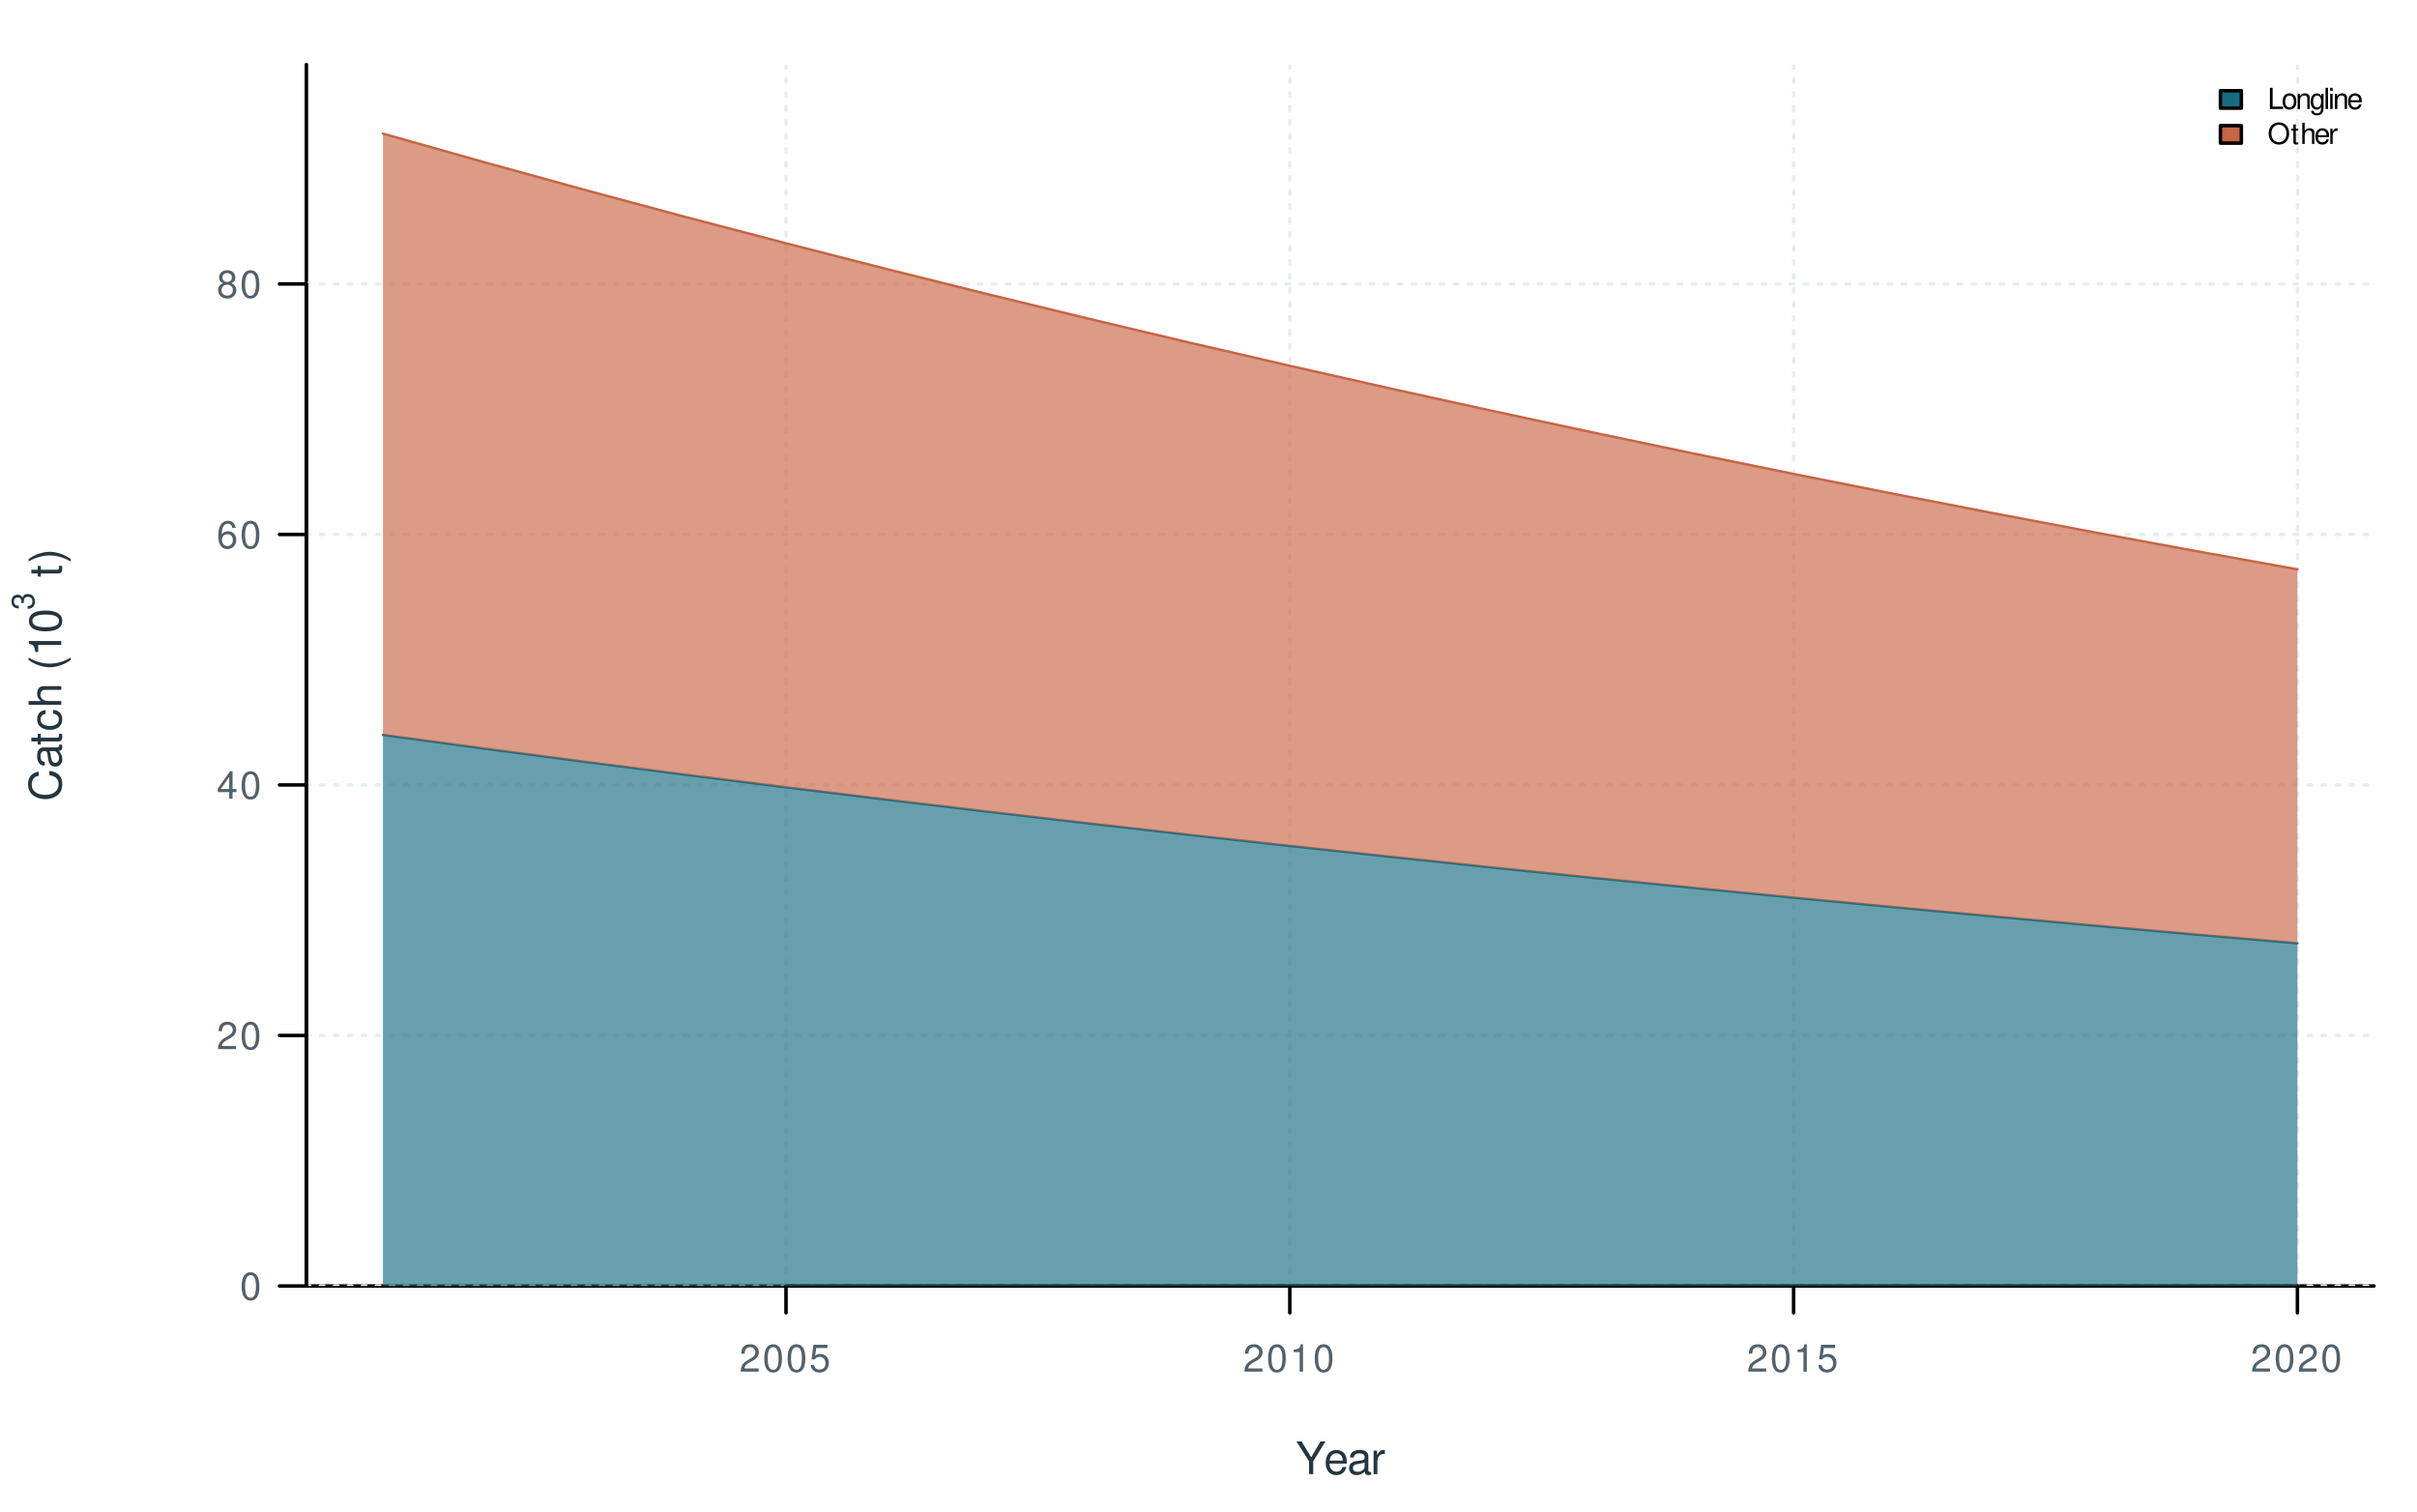
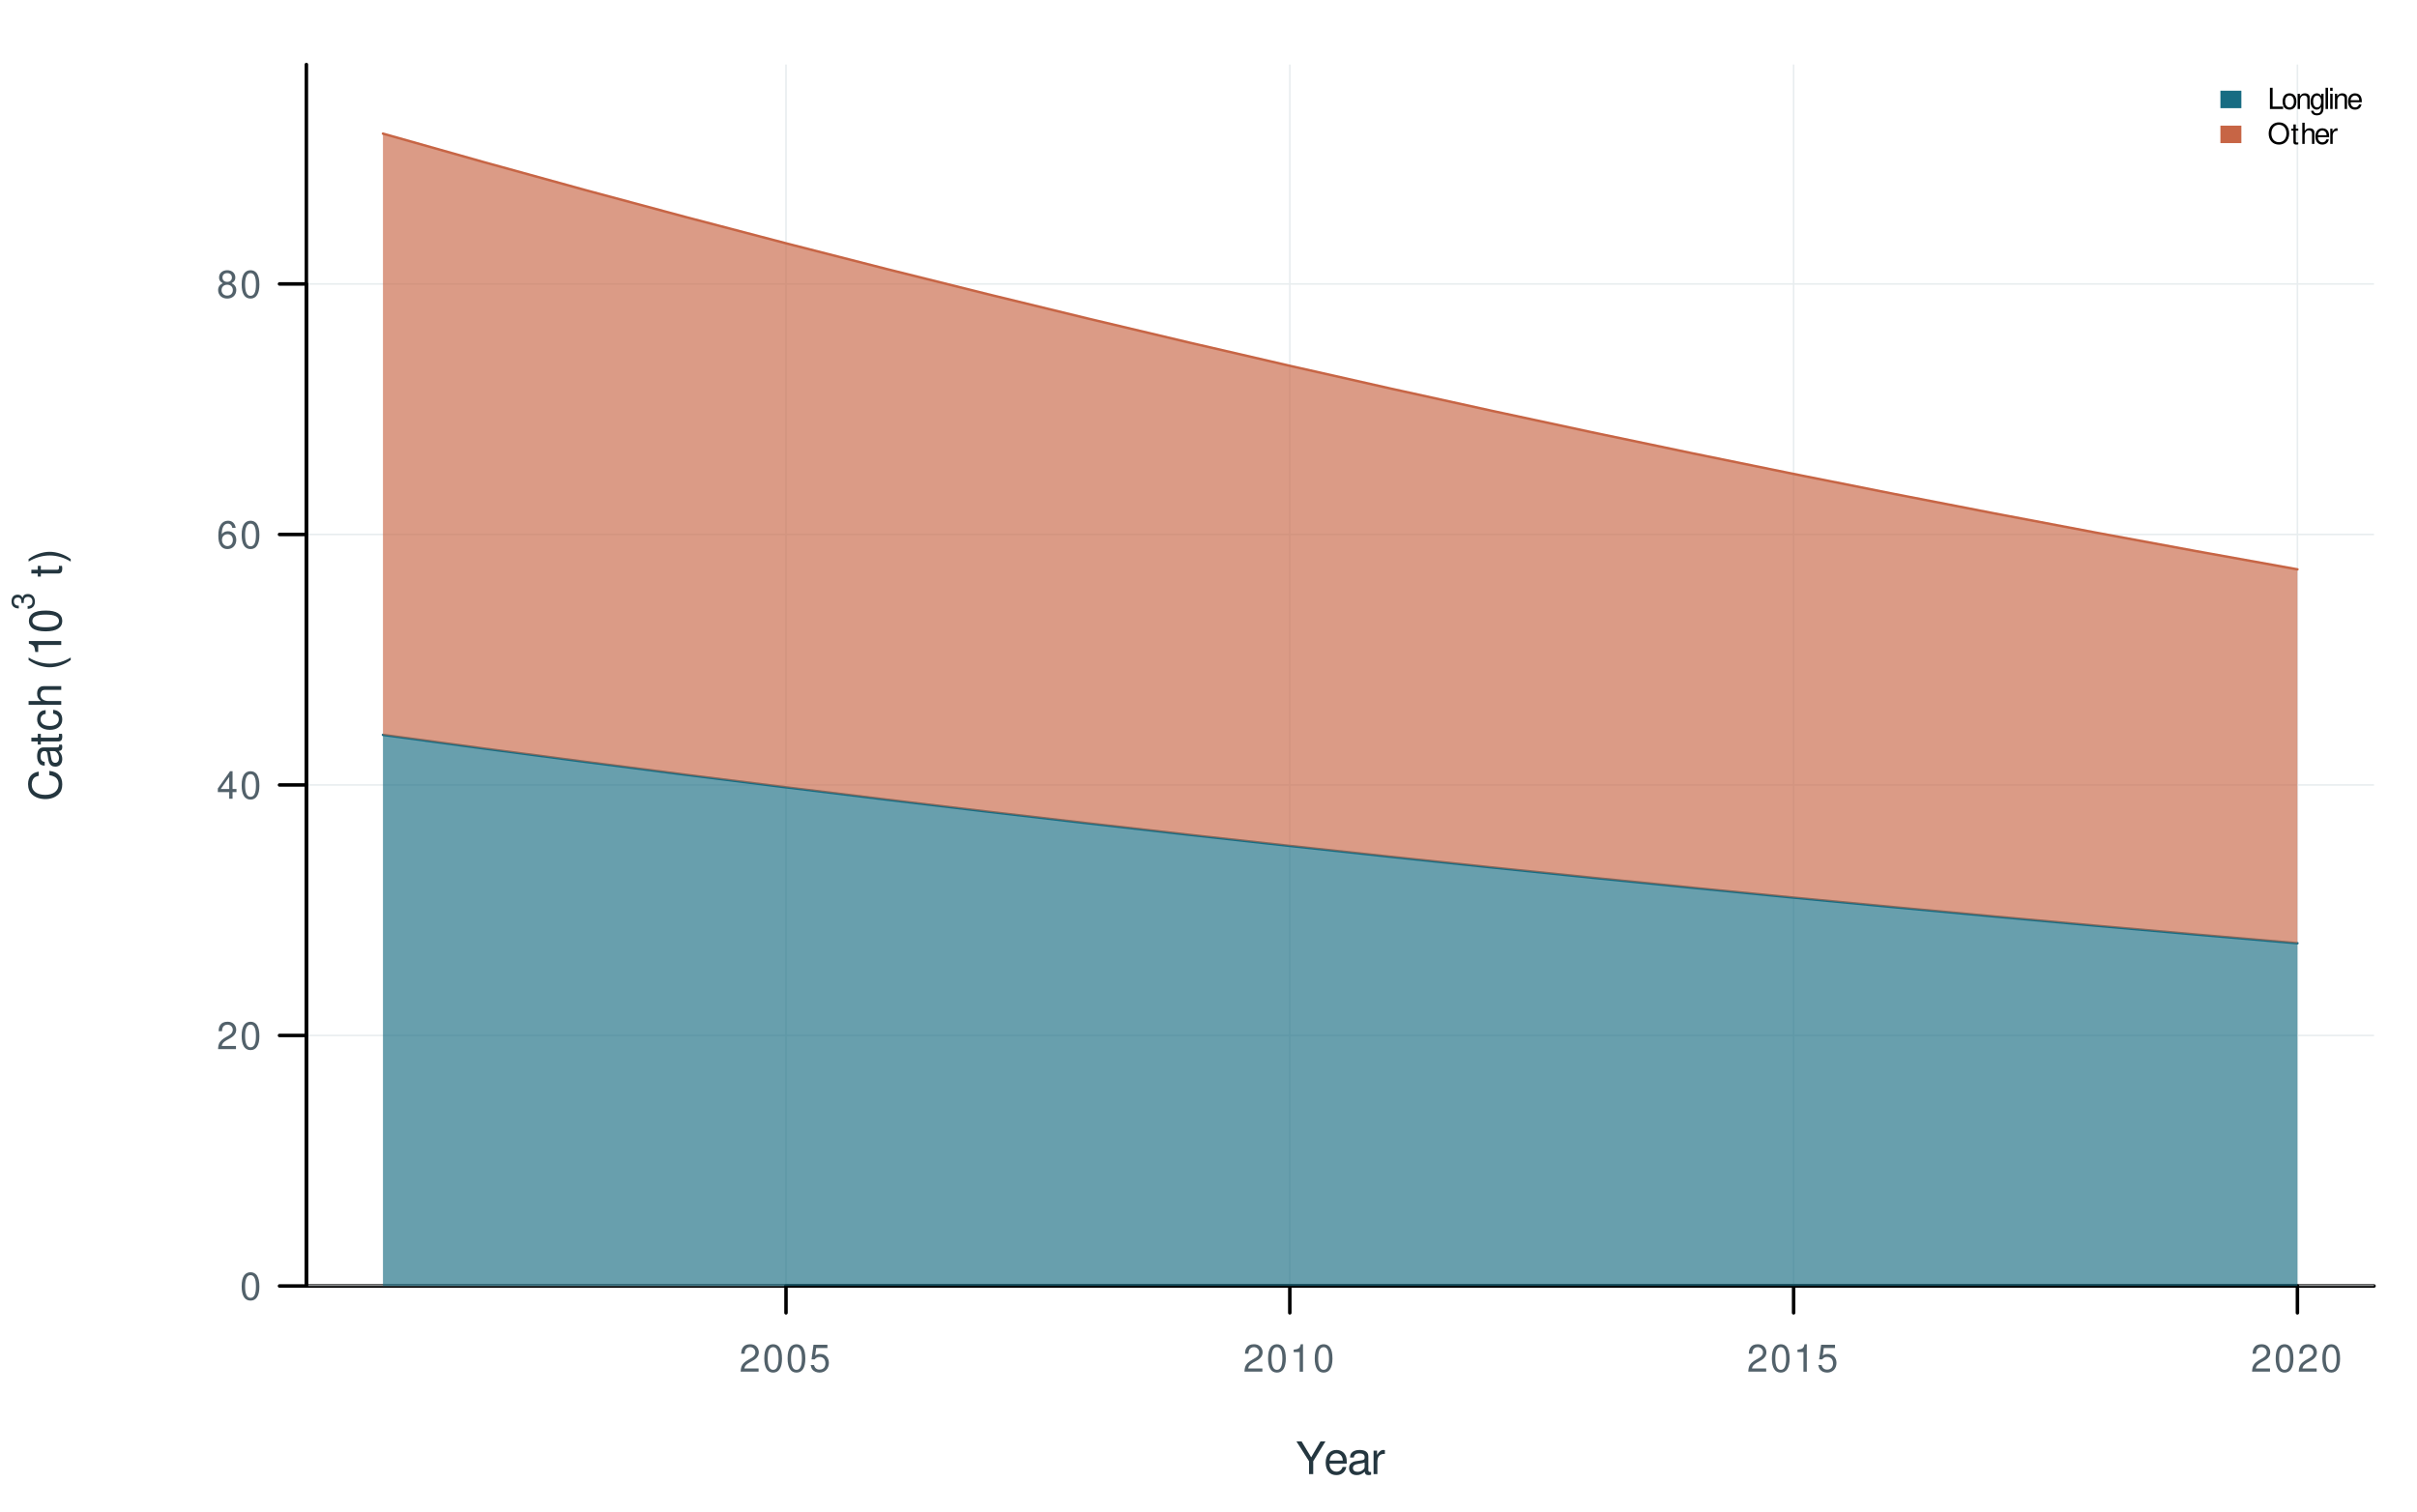
<svg xmlns="http://www.w3.org/2000/svg" xmlns:xlink="http://www.w3.org/1999/xlink" width="518pt" height="324pt" viewBox="0 0 518 324" version="1.1">
  <defs>
    <g>
      <symbol overflow="visible" id="glyph0-0">
        <path style="stroke:none;" d="" />
      </symbol>
      <symbol overflow="visible" id="glyph0-1">
        <path style="stroke:none;" d="M 4.125 -0.703 L 1.078 -0.703 C 1.156 -1.203 1.422 -1.516 2.125 -1.938 L 2.938 -2.391 C 3.75 -2.844 4.172 -3.453 4.172 -4.172 C 4.172 -4.672 3.969 -5.125 3.625 -5.438 C 3.281 -5.75 2.859 -5.891 2.312 -5.891 C 1.578 -5.891 1.031 -5.641 0.719 -5.125 C 0.516 -4.828 0.422 -4.453 0.406 -3.859 L 1.125 -3.859 C 1.156 -4.25 1.203 -4.5 1.297 -4.688 C 1.484 -5.047 1.859 -5.266 2.297 -5.266 C 2.938 -5.266 3.438 -4.797 3.438 -4.156 C 3.438 -3.688 3.172 -3.281 2.656 -2.984 L 1.906 -2.547 C 0.688 -1.844 0.344 -1.297 0.281 -0.016 L 4.125 -0.016 Z M 4.125 -0.703 " />
      </symbol>
      <symbol overflow="visible" id="glyph0-2">
        <path style="stroke:none;" d="M 2.25 -5.891 C 1.703 -5.891 1.219 -5.656 0.906 -5.25 C 0.531 -4.734 0.344 -3.953 0.344 -2.859 C 0.344 -0.859 1 0.188 2.25 0.188 C 3.469 0.188 4.141 -0.859 4.141 -2.812 C 4.141 -3.953 3.953 -4.719 3.578 -5.25 C 3.266 -5.656 2.797 -5.891 2.25 -5.891 Z M 2.25 -5.266 C 3.016 -5.266 3.406 -4.469 3.406 -2.875 C 3.406 -1.188 3.031 -0.406 2.234 -0.406 C 1.469 -0.406 1.078 -1.219 1.078 -2.844 C 1.078 -4.469 1.469 -5.266 2.25 -5.266 Z M 2.25 -5.266 " />
      </symbol>
      <symbol overflow="visible" id="glyph0-3">
        <path style="stroke:none;" d="M 3.875 -5.781 L 0.891 -5.781 L 0.469 -2.641 L 1.125 -2.641 C 1.453 -3.031 1.734 -3.172 2.188 -3.172 C 2.969 -3.172 3.453 -2.641 3.453 -1.781 C 3.453 -0.953 2.969 -0.453 2.188 -0.453 C 1.562 -0.453 1.172 -0.766 1 -1.422 L 0.281 -1.422 C 0.391 -0.953 0.469 -0.719 0.641 -0.5 C 0.969 -0.062 1.547 0.188 2.203 0.188 C 3.375 0.188 4.188 -0.656 4.188 -1.891 C 4.188 -3.031 3.422 -3.812 2.312 -3.812 C 1.906 -3.812 1.578 -3.703 1.25 -3.453 L 1.469 -5.078 L 3.875 -5.078 Z M 3.875 -5.781 " />
      </symbol>
      <symbol overflow="visible" id="glyph0-4">
        <path style="stroke:none;" d="M 2.109 -4.203 L 2.109 0 L 2.828 0 L 2.828 -5.891 L 2.359 -5.891 C 2.109 -4.984 1.938 -4.875 0.828 -4.719 L 0.828 -4.203 Z M 2.109 -4.203 " />
      </symbol>
      <symbol overflow="visible" id="glyph0-5">
        <path style="stroke:none;" d="M 2.672 -1.422 L 2.672 0 L 3.391 0 L 3.391 -1.422 L 4.234 -1.422 L 4.234 -2.078 L 3.391 -2.078 L 3.391 -5.891 L 2.859 -5.891 L 0.234 -2.188 L 0.234 -1.422 Z M 2.672 -2.078 L 0.859 -2.078 L 2.672 -4.672 Z M 2.672 -2.078 " />
      </symbol>
      <symbol overflow="visible" id="glyph0-6">
        <path style="stroke:none;" d="M 4.062 -4.359 C 3.922 -5.328 3.297 -5.891 2.422 -5.891 C 1.781 -5.891 1.219 -5.594 0.875 -5.062 C 0.5 -4.484 0.344 -3.766 0.344 -2.688 C 0.344 -1.703 0.484 -1.062 0.844 -0.547 C 1.156 -0.062 1.656 0.188 2.297 0.188 C 3.391 0.188 4.188 -0.641 4.188 -1.781 C 4.188 -2.875 3.453 -3.641 2.422 -3.641 C 1.844 -3.641 1.391 -3.422 1.078 -3 C 1.094 -4.453 1.547 -5.266 2.375 -5.266 C 2.875 -5.266 3.234 -4.938 3.344 -4.359 Z M 2.328 -3 C 3.016 -3 3.453 -2.516 3.453 -1.734 C 3.453 -0.984 2.953 -0.453 2.297 -0.453 C 1.625 -0.453 1.125 -1.016 1.125 -1.766 C 1.125 -2.5 1.609 -3 2.328 -3 Z M 2.328 -3 " />
      </symbol>
      <symbol overflow="visible" id="glyph0-7">
        <path style="stroke:none;" d="M 3.188 -3.109 C 3.797 -3.469 3.984 -3.766 3.984 -4.328 C 3.984 -5.25 3.266 -5.891 2.25 -5.891 C 1.219 -5.891 0.5 -5.25 0.5 -4.328 C 0.5 -3.766 0.688 -3.484 1.281 -3.109 C 0.625 -2.766 0.297 -2.297 0.297 -1.641 C 0.297 -0.562 1.094 0.188 2.25 0.188 C 3.391 0.188 4.188 -0.562 4.188 -1.641 C 4.188 -2.297 3.859 -2.766 3.188 -3.109 Z M 2.25 -5.266 C 2.859 -5.266 3.25 -4.891 3.25 -4.312 C 3.25 -3.75 2.844 -3.391 2.25 -3.391 C 1.625 -3.391 1.234 -3.75 1.234 -4.328 C 1.234 -4.891 1.625 -5.266 2.25 -5.266 Z M 2.25 -2.781 C 2.953 -2.781 3.453 -2.312 3.453 -1.625 C 3.453 -0.906 2.969 -0.453 2.234 -0.453 C 1.531 -0.453 1.031 -0.938 1.031 -1.609 C 1.031 -2.312 1.516 -2.781 2.25 -2.781 Z M 2.25 -2.781 " />
      </symbol>
      <symbol overflow="visible" id="glyph1-0">
        <path style="stroke:none;" d="" />
      </symbol>
      <symbol overflow="visible" id="glyph1-1">
        <path style="stroke:none;" d="M 3.719 -2.75 L 6.344 -7 L 5.281 -7 L 3.281 -3.594 L 1.234 -7 L 0.125 -7 L 2.828 -2.75 L 2.828 0 L 3.719 0 Z M 3.719 -2.75 " />
      </symbol>
      <symbol overflow="visible" id="glyph1-2">
        <path style="stroke:none;" d="M 4.922 -2.25 C 4.922 -3.016 4.859 -3.469 4.719 -3.844 C 4.391 -4.672 3.625 -5.172 2.688 -5.172 C 1.281 -5.172 0.391 -4.109 0.391 -2.453 C 0.391 -0.781 1.25 0.219 2.672 0.219 C 3.812 0.219 4.609 -0.438 4.812 -1.531 L 4.016 -1.531 C 3.797 -0.859 3.344 -0.516 2.703 -0.516 C 2.188 -0.516 1.75 -0.75 1.484 -1.172 C 1.297 -1.453 1.234 -1.75 1.219 -2.25 Z M 1.234 -2.891 C 1.312 -3.828 1.875 -4.438 2.672 -4.438 C 3.484 -4.438 4.062 -3.797 4.062 -2.891 Z M 1.234 -2.891 " />
      </symbol>
      <symbol overflow="visible" id="glyph1-3">
        <path style="stroke:none;" d="M 5.125 -0.469 C 5.047 -0.453 5.016 -0.453 4.953 -0.453 C 4.688 -0.453 4.531 -0.594 4.531 -0.844 L 4.531 -3.797 C 4.531 -4.688 3.875 -5.172 2.641 -5.172 C 1.906 -5.172 1.312 -4.953 0.969 -4.578 C 0.734 -4.328 0.641 -4.031 0.625 -3.547 L 1.422 -3.547 C 1.5 -4.156 1.859 -4.438 2.609 -4.438 C 3.344 -4.438 3.734 -4.156 3.734 -3.688 L 3.734 -3.469 C 3.719 -3.125 3.547 -3 2.891 -2.922 C 1.766 -2.766 1.594 -2.734 1.281 -2.609 C 0.703 -2.359 0.406 -1.922 0.406 -1.266 C 0.406 -0.359 1.031 0.219 2.047 0.219 C 2.688 0.219 3.188 0 3.766 -0.516 C 3.812 0 4.062 0.219 4.578 0.219 C 4.766 0.219 4.859 0.203 5.125 0.141 Z M 3.734 -1.578 C 3.734 -1.312 3.656 -1.156 3.422 -0.938 C 3.094 -0.641 2.703 -0.484 2.219 -0.484 C 1.609 -0.484 1.234 -0.781 1.234 -1.281 C 1.234 -1.812 1.578 -2.078 2.453 -2.203 C 3.297 -2.328 3.469 -2.359 3.734 -2.484 Z M 3.734 -1.578 " />
      </symbol>
      <symbol overflow="visible" id="glyph1-4">
        <path style="stroke:none;" d="M 0.656 -5.031 L 0.656 0 L 1.469 0 L 1.469 -2.609 C 1.484 -3.812 1.969 -4.359 3.078 -4.328 L 3.078 -5.141 C 2.938 -5.156 2.875 -5.172 2.766 -5.172 C 2.25 -5.172 1.859 -4.859 1.406 -4.109 L 1.406 -5.031 Z M 0.656 -5.031 " />
      </symbol>
      <symbol overflow="visible" id="glyph2-0">
        <path style="stroke:none;" d="" />
      </symbol>
      <symbol overflow="visible" id="glyph2-1">
        <path style="stroke:none;" d="M -4.828 -6.344 C -6.359 -6.078 -7.109 -5.188 -7.109 -3.656 C -7.109 -2.719 -6.812 -1.953 -6.234 -1.438 C -5.547 -0.812 -4.547 -0.453 -3.422 -0.453 C -2.266 -0.453 -1.281 -0.812 -0.594 -1.469 C -0.031 -2.016 0.219 -2.703 0.219 -3.609 C 0.219 -5.328 -0.703 -6.281 -2.547 -6.5 L -2.547 -5.578 C -2.078 -5.5 -1.75 -5.406 -1.469 -5.25 C -0.891 -4.969 -0.562 -4.375 -0.562 -3.625 C -0.562 -2.234 -1.672 -1.359 -3.422 -1.359 C -5.219 -1.359 -6.328 -2.188 -6.328 -3.547 C -6.328 -4.109 -6.156 -4.641 -5.875 -4.938 C -5.641 -5.188 -5.359 -5.328 -4.828 -5.438 Z M -4.828 -6.344 " />
      </symbol>
      <symbol overflow="visible" id="glyph2-2">
        <path style="stroke:none;" d="M -0.469 -5.125 C -0.453 -5.047 -0.453 -5.016 -0.453 -4.953 C -0.453 -4.688 -0.594 -4.531 -0.844 -4.531 L -3.797 -4.531 C -4.688 -4.531 -5.172 -3.875 -5.172 -2.641 C -5.172 -1.906 -4.953 -1.312 -4.578 -0.969 C -4.328 -0.734 -4.031 -0.641 -3.547 -0.625 L -3.547 -1.422 C -4.156 -1.5 -4.438 -1.859 -4.438 -2.609 C -4.438 -3.344 -4.156 -3.734 -3.688 -3.734 L -3.469 -3.734 C -3.125 -3.719 -3 -3.547 -2.922 -2.891 C -2.766 -1.766 -2.734 -1.594 -2.609 -1.281 C -2.359 -0.703 -1.922 -0.406 -1.266 -0.406 C -0.359 -0.406 0.219 -1.031 0.219 -2.047 C 0.219 -2.688 0 -3.188 -0.516 -3.766 C 0 -3.812 0.219 -4.062 0.219 -4.578 C 0.219 -4.766 0.203 -4.859 0.141 -5.125 Z M -1.578 -3.734 C -1.312 -3.734 -1.156 -3.656 -0.938 -3.422 C -0.641 -3.094 -0.484 -2.703 -0.484 -2.219 C -0.484 -1.609 -0.781 -1.234 -1.281 -1.234 C -1.812 -1.234 -2.078 -1.578 -2.203 -2.453 C -2.328 -3.297 -2.359 -3.469 -2.484 -3.734 Z M -1.578 -3.734 " />
      </symbol>
      <symbol overflow="visible" id="glyph2-3">
        <path style="stroke:none;" d="M -5.031 -2.438 L -5.031 -1.609 L -6.406 -1.609 L -6.406 -0.812 L -5.031 -0.812 L -5.031 -0.141 L -4.375 -0.141 L -4.375 -0.812 L -0.578 -0.812 C -0.062 -0.812 0.219 -1.156 0.219 -1.781 C 0.219 -2 0.203 -2.172 0.156 -2.438 L -0.516 -2.438 C -0.484 -2.328 -0.484 -2.219 -0.484 -2.047 C -0.484 -1.703 -0.578 -1.609 -0.938 -1.609 L -4.375 -1.609 L -4.375 -2.438 Z M -5.031 -2.438 " />
      </symbol>
      <symbol overflow="visible" id="glyph2-4">
        <path style="stroke:none;" d="M -3.344 -4.516 C -3.828 -4.484 -4.141 -4.375 -4.422 -4.188 C -4.891 -3.844 -5.172 -3.234 -5.172 -2.531 C -5.172 -1.172 -4.094 -0.297 -2.422 -0.297 C -0.812 -0.297 0.219 -1.156 0.219 -2.516 C 0.219 -3.719 -0.5 -4.484 -1.734 -4.578 L -1.734 -3.766 C -0.922 -3.641 -0.516 -3.219 -0.516 -2.547 C -0.516 -1.656 -1.234 -1.125 -2.422 -1.125 C -3.688 -1.125 -4.438 -1.656 -4.438 -2.516 C -4.438 -3.188 -4.031 -3.609 -3.344 -3.719 Z M -3.344 -4.516 " />
      </symbol>
      <symbol overflow="visible" id="glyph2-5">
        <path style="stroke:none;" d="M -7 -0.672 L 0 -0.672 L 0 -1.469 L -2.766 -1.469 C -3.797 -1.469 -4.469 -2 -4.469 -2.828 C -4.469 -3.094 -4.391 -3.344 -4.25 -3.547 C -4.078 -3.766 -3.844 -3.859 -3.484 -3.859 L 0 -3.859 L 0 -4.656 L -3.797 -4.656 C -4.641 -4.656 -5.172 -4.062 -5.172 -3.078 C -5.172 -2.375 -4.953 -1.938 -4.344 -1.469 L -7 -1.469 Z M -7 -0.672 " />
      </symbol>
      <symbol overflow="visible" id="glyph2-6">
        <path style="stroke:none;" d="" />
      </symbol>
      <symbol overflow="visible" id="glyph2-7">
        <path style="stroke:none;" d="M -7 -2.266 C -5.734 -1.312 -3.984 -0.703 -2.484 -0.703 C -0.969 -0.703 0.781 -1.312 2.031 -2.266 L 2.031 -2.797 C 0.656 -1.953 -0.953 -1.484 -2.484 -1.484 C -4.016 -1.484 -5.625 -1.953 -7 -2.797 Z M -7 -2.266 " />
      </symbol>
      <symbol overflow="visible" id="glyph2-8">
        <path style="stroke:none;" d="M -4.938 -2.484 L 0 -2.484 L 0 -3.328 L -6.938 -3.328 L -6.938 -2.766 C -5.875 -2.469 -5.734 -2.281 -5.562 -0.984 L -4.938 -0.984 Z M -4.938 -2.484 " />
      </symbol>
      <symbol overflow="visible" id="glyph2-9">
        <path style="stroke:none;" d="M -6.938 -2.641 C -6.938 -2 -6.656 -1.422 -6.172 -1.078 C -5.562 -0.641 -4.641 -0.406 -3.359 -0.406 C -1.016 -0.406 0.219 -1.188 0.219 -2.641 C 0.219 -4.078 -1.016 -4.859 -3.297 -4.859 C -4.641 -4.859 -5.547 -4.656 -6.172 -4.203 C -6.656 -3.844 -6.938 -3.281 -6.938 -2.641 Z M -6.188 -2.641 C -6.188 -3.547 -5.25 -4 -3.375 -4 C -1.406 -4 -0.484 -3.562 -0.484 -2.625 C -0.484 -1.734 -1.438 -1.281 -3.344 -1.281 C -5.25 -1.281 -6.188 -1.734 -6.188 -2.641 Z M -6.188 -2.641 " />
      </symbol>
      <symbol overflow="visible" id="glyph2-10">
        <path style="stroke:none;" d="M 2.031 -0.891 C 0.781 -1.859 -0.969 -2.453 -2.469 -2.453 C -3.984 -2.453 -5.734 -1.859 -7 -0.891 L -7 -0.359 C -5.625 -1.203 -4.016 -1.672 -2.469 -1.672 C -0.953 -1.672 0.672 -1.203 2.031 -0.359 Z M 2.031 -0.891 " />
      </symbol>
      <symbol overflow="visible" id="glyph3-0">
        <path style="stroke:none;" d="" />
      </symbol>
      <symbol overflow="visible" id="glyph3-1">
        <path style="stroke:none;" d="M -2.234 -1.484 L -2.234 -1.812 C -2.234 -2.453 -1.938 -2.797 -1.344 -2.797 C -0.734 -2.797 -0.375 -2.422 -0.375 -1.812 C -0.375 -1.156 -0.703 -0.844 -1.406 -0.812 L -1.406 -0.219 C -1.016 -0.234 -0.766 -0.312 -0.547 -0.422 C -0.078 -0.672 0.156 -1.141 0.156 -1.781 C 0.156 -2.766 -0.438 -3.406 -1.359 -3.406 C -1.969 -3.406 -2.312 -3.172 -2.516 -2.594 C -2.688 -3.031 -3.031 -3.266 -3.516 -3.266 C -4.359 -3.266 -4.859 -2.719 -4.859 -1.812 C -4.859 -0.844 -4.312 -0.328 -3.297 -0.312 L -3.297 -0.906 C -3.594 -0.906 -3.75 -0.938 -3.906 -1.016 C -4.172 -1.156 -4.344 -1.438 -4.344 -1.812 C -4.344 -2.344 -4.031 -2.656 -3.5 -2.656 C -3.156 -2.656 -2.953 -2.531 -2.828 -2.266 C -2.766 -2.109 -2.734 -1.891 -2.734 -1.484 Z M -2.234 -1.484 " />
      </symbol>
      <symbol overflow="visible" id="glyph4-0">
        <path style="stroke:none;" d="" />
      </symbol>
      <symbol overflow="visible" id="glyph4-1">
        <path style="stroke:none;" d="M 1.078 -4.547 L 0.5 -4.547 L 0.5 0 L 3.328 0 L 3.328 -0.516 L 1.078 -0.516 Z M 1.078 -4.547 " />
      </symbol>
      <symbol overflow="visible" id="glyph4-2">
        <path style="stroke:none;" d="M 1.703 -3.359 C 0.766 -3.359 0.219 -2.703 0.219 -1.609 C 0.219 -0.5 0.766 0.141 1.703 0.141 C 2.625 0.141 3.172 -0.516 3.172 -1.578 C 3.172 -2.719 2.641 -3.359 1.703 -3.359 Z M 1.703 -2.875 C 2.281 -2.875 2.641 -2.406 2.641 -1.594 C 2.641 -0.812 2.281 -0.344 1.703 -0.344 C 1.125 -0.344 0.766 -0.812 0.766 -1.609 C 0.766 -2.406 1.125 -2.875 1.703 -2.875 Z M 1.703 -2.875 " />
      </symbol>
      <symbol overflow="visible" id="glyph4-3">
        <path style="stroke:none;" d="M 0.438 -3.266 L 0.438 0 L 0.953 0 L 0.953 -1.797 C 0.953 -2.469 1.312 -2.906 1.844 -2.906 C 2.25 -2.906 2.516 -2.656 2.516 -2.266 L 2.516 0 L 3.031 0 L 3.031 -2.469 C 3.031 -3.016 2.625 -3.359 2 -3.359 C 1.516 -3.359 1.203 -3.172 0.922 -2.719 L 0.922 -3.266 Z M 0.438 -3.266 " />
      </symbol>
      <symbol overflow="visible" id="glyph4-4">
        <path style="stroke:none;" d="M 2.516 -3.266 L 2.516 -2.797 C 2.25 -3.188 1.969 -3.359 1.562 -3.359 C 0.766 -3.359 0.219 -2.625 0.219 -1.578 C 0.219 -1.031 0.344 -0.625 0.625 -0.297 C 0.875 -0.016 1.188 0.141 1.516 0.141 C 1.906 0.141 2.188 -0.031 2.469 -0.438 L 2.469 -0.281 C 2.469 0.594 2.219 0.922 1.578 0.922 C 1.141 0.922 0.906 0.75 0.859 0.375 L 0.328 0.375 C 0.375 0.984 0.859 1.359 1.562 1.359 C 2.047 1.359 2.438 1.203 2.656 0.938 C 2.906 0.641 3 0.234 3 -0.531 L 3 -3.266 Z M 1.609 -2.875 C 2.156 -2.875 2.469 -2.422 2.469 -1.594 C 2.469 -0.797 2.156 -0.344 1.609 -0.344 C 1.078 -0.344 0.766 -0.797 0.766 -1.609 C 0.766 -2.406 1.078 -2.875 1.609 -2.875 Z M 1.609 -2.875 " />
      </symbol>
      <symbol overflow="visible" id="glyph4-5">
        <path style="stroke:none;" d="M 0.953 -4.547 L 0.422 -4.547 L 0.422 0 L 0.953 0 Z M 0.953 -4.547 " />
      </symbol>
      <symbol overflow="visible" id="glyph4-6">
        <path style="stroke:none;" d="M 0.938 -3.266 L 0.422 -3.266 L 0.422 0 L 0.938 0 Z M 0.938 -4.547 L 0.406 -4.547 L 0.406 -3.891 L 0.938 -3.891 Z M 0.938 -4.547 " />
      </symbol>
      <symbol overflow="visible" id="glyph4-7">
        <path style="stroke:none;" d="M 3.203 -1.453 C 3.203 -1.953 3.156 -2.25 3.062 -2.5 C 2.859 -3.031 2.359 -3.359 1.75 -3.359 C 0.828 -3.359 0.25 -2.672 0.25 -1.594 C 0.25 -0.516 0.812 0.141 1.734 0.141 C 2.484 0.141 3 -0.281 3.125 -0.984 L 2.609 -0.984 C 2.469 -0.562 2.172 -0.344 1.75 -0.344 C 1.422 -0.344 1.141 -0.484 0.969 -0.766 C 0.844 -0.953 0.797 -1.141 0.797 -1.453 Z M 0.797 -1.875 C 0.844 -2.484 1.219 -2.875 1.734 -2.875 C 2.266 -2.875 2.641 -2.469 2.641 -1.875 Z M 0.797 -1.875 " />
      </symbol>
      <symbol overflow="visible" id="glyph4-8">
        <path style="stroke:none;" d="M 2.422 -4.625 C 1.125 -4.625 0.234 -3.656 0.234 -2.234 C 0.234 -0.812 1.109 0.141 2.438 0.141 C 2.984 0.141 3.469 -0.031 3.844 -0.344 C 4.328 -0.75 4.625 -1.453 4.625 -2.203 C 4.625 -3.672 3.766 -4.625 2.422 -4.625 Z M 2.422 -4.109 C 3.406 -4.109 4.047 -3.359 4.047 -2.219 C 4.047 -1.109 3.391 -0.375 2.438 -0.375 C 1.453 -0.375 0.812 -1.109 0.812 -2.234 C 0.812 -3.359 1.453 -4.109 2.422 -4.109 Z M 2.422 -4.109 " />
      </symbol>
      <symbol overflow="visible" id="glyph4-9">
        <path style="stroke:none;" d="M 1.578 -3.266 L 1.047 -3.266 L 1.047 -4.172 L 0.531 -4.172 L 0.531 -3.266 L 0.094 -3.266 L 0.094 -2.844 L 0.531 -2.844 L 0.531 -0.375 C 0.531 -0.031 0.75 0.141 1.156 0.141 C 1.297 0.141 1.406 0.125 1.578 0.094 L 1.578 -0.344 C 1.516 -0.312 1.438 -0.312 1.328 -0.312 C 1.109 -0.312 1.047 -0.375 1.047 -0.609 L 1.047 -2.844 L 1.578 -2.844 Z M 1.578 -3.266 " />
      </symbol>
      <symbol overflow="visible" id="glyph4-10">
        <path style="stroke:none;" d="M 0.438 -4.547 L 0.438 0 L 0.953 0 L 0.953 -1.797 C 0.953 -2.469 1.297 -2.906 1.844 -2.906 C 2.016 -2.906 2.172 -2.859 2.297 -2.766 C 2.453 -2.656 2.516 -2.5 2.516 -2.266 L 2.516 0 L 3.031 0 L 3.031 -2.469 C 3.031 -3.016 2.641 -3.359 2 -3.359 C 1.547 -3.359 1.266 -3.219 0.953 -2.812 L 0.953 -4.547 Z M 0.438 -4.547 " />
      </symbol>
      <symbol overflow="visible" id="glyph4-11">
        <path style="stroke:none;" d="M 0.438 -3.266 L 0.438 0 L 0.953 0 L 0.953 -1.703 C 0.953 -2.484 1.281 -2.828 2 -2.812 L 2 -3.344 C 1.906 -3.359 1.859 -3.359 1.797 -3.359 C 1.469 -3.359 1.203 -3.156 0.906 -2.672 L 0.906 -3.266 Z M 0.438 -3.266 " />
      </symbol>
    </g>
    <clipPath id="clip1">
      <path d="M 65.664 275 L 508.785 275 L 508.785 275.617 L 65.664 275.617 Z M 65.664 275 " />
    </clipPath>
    <clipPath id="clip2">
      <path d="M 65.664 221 L 508.785 221 L 508.785 223 L 65.664 223 Z M 65.664 221 " />
    </clipPath>
    <clipPath id="clip3">
-       <path d="M 65.664 167 L 508.785 167 L 508.785 169 L 65.664 169 Z M 65.664 167 " />
+       <path d="M 65.664 168 L 508.785 168 L 508.785 169 L 65.664 169 Z M 65.664 168 " />
    </clipPath>
    <clipPath id="clip4">
      <path d="M 65.664 114 L 508.785 114 L 508.785 115 L 65.664 115 Z M 65.664 114 " />
    </clipPath>
    <clipPath id="clip5">
      <path d="M 65.664 60 L 508.785 60 L 508.785 62 L 65.664 62 Z M 65.664 60 " />
    </clipPath>
    <clipPath id="clip6">
      <path d="M 168 13.824 L 169 13.824 L 169 275.617 L 168 275.617 Z M 168 13.824 " />
    </clipPath>
    <clipPath id="clip7">
      <path d="M 276 13.824 L 277 13.824 L 277 275.617 L 276 275.617 Z M 276 13.824 " />
    </clipPath>
    <clipPath id="clip8">
      <path d="M 384 13.824 L 385 13.824 L 385 275.617 L 384 275.617 Z M 384 13.824 " />
    </clipPath>
    <clipPath id="clip9">
-       <path d="M 491 13.824 L 493 13.824 L 493 275.617 L 491 275.617 Z M 491 13.824 " />
+       <path d="M 492 13.824 L 493 13.824 L 493 275.617 L 492 275.617 Z M 492 13.824 " />
    </clipPath>
    <clipPath id="clip10">
      <path d="M 82 157 L 493 157 L 493 275.617 L 82 275.617 Z M 82 157 " />
    </clipPath>
  </defs>
-   <g id="surface351">
+   <g id="surface346">
    <rect x="0" y="0" width="518" height="324" style="fill:rgb(100%,100%,100%);fill-opacity:1;stroke:none;" />
    <path style="fill:none;stroke-width:0.75;stroke-linecap:round;stroke-linejoin:round;stroke:rgb(0%,0%,0%);stroke-opacity:1;stroke-miterlimit:10;" d="M 65.664 13.824 L 65.664 275.617 L 508.785 275.617 " />
    <g clip-path="url(#clip1)" clip-rule="nonzero">
-       <path style="fill:none;stroke-width:0.75;stroke-linecap:round;stroke-linejoin:round;stroke:rgb(90.98%,92.941%,93.725%);stroke-opacity:1;stroke-dasharray:0.75,2.25;stroke-miterlimit:10;" d="M 65.664 275.617 L 508.785 275.617 " />
+       <path style="fill:none;stroke-width:0.338;stroke-linecap:round;stroke-linejoin:round;stroke:rgb(90.98%,92.941%,93.725%);stroke-opacity:1;stroke-miterlimit:10;" d="M 65.664 275.617 L 508.785 275.617 " />
    </g>
    <g clip-path="url(#clip2)" clip-rule="nonzero">
-       <path style="fill:none;stroke-width:0.75;stroke-linecap:round;stroke-linejoin:round;stroke:rgb(90.98%,92.941%,93.725%);stroke-opacity:1;stroke-dasharray:0.75,2.25;stroke-miterlimit:10;" d="M 65.664 221.926 L 508.785 221.926 " />
+       <path style="fill:none;stroke-width:0.338;stroke-linecap:round;stroke-linejoin:round;stroke:rgb(90.98%,92.941%,93.725%);stroke-opacity:1;stroke-miterlimit:10;" d="M 65.664 221.926 L 508.785 221.926 " />
    </g>
    <g clip-path="url(#clip3)" clip-rule="nonzero">
-       <path style="fill:none;stroke-width:0.75;stroke-linecap:round;stroke-linejoin:round;stroke:rgb(90.98%,92.941%,93.725%);stroke-opacity:1;stroke-dasharray:0.75,2.25;stroke-miterlimit:10;" d="M 65.664 168.234 L 508.785 168.234 " />
+       <path style="fill:none;stroke-width:0.338;stroke-linecap:round;stroke-linejoin:round;stroke:rgb(90.98%,92.941%,93.725%);stroke-opacity:1;stroke-miterlimit:10;" d="M 65.664 168.234 L 508.785 168.234 " />
    </g>
    <g clip-path="url(#clip4)" clip-rule="nonzero">
-       <path style="fill:none;stroke-width:0.75;stroke-linecap:round;stroke-linejoin:round;stroke:rgb(90.98%,92.941%,93.725%);stroke-opacity:1;stroke-dasharray:0.75,2.25;stroke-miterlimit:10;" d="M 65.664 114.547 L 508.785 114.547 " />
+       <path style="fill:none;stroke-width:0.338;stroke-linecap:round;stroke-linejoin:round;stroke:rgb(90.98%,92.941%,93.725%);stroke-opacity:1;stroke-miterlimit:10;" d="M 65.664 114.547 L 508.785 114.547 " />
    </g>
    <g clip-path="url(#clip5)" clip-rule="nonzero">
-       <path style="fill:none;stroke-width:0.75;stroke-linecap:round;stroke-linejoin:round;stroke:rgb(90.98%,92.941%,93.725%);stroke-opacity:1;stroke-dasharray:0.75,2.25;stroke-miterlimit:10;" d="M 65.664 60.855 L 508.785 60.855 " />
+       <path style="fill:none;stroke-width:0.338;stroke-linecap:round;stroke-linejoin:round;stroke:rgb(90.98%,92.941%,93.725%);stroke-opacity:1;stroke-miterlimit:10;" d="M 65.664 60.855 L 508.785 60.855 " />
    </g>
    <g clip-path="url(#clip6)" clip-rule="nonzero">
-       <path style="fill:none;stroke-width:0.75;stroke-linecap:round;stroke-linejoin:round;stroke:rgb(90.98%,92.941%,93.725%);stroke-opacity:1;stroke-dasharray:0.75,2.25;stroke-miterlimit:10;" d="M 168.453 275.617 L 168.453 13.824 " />
+       <path style="fill:none;stroke-width:0.338;stroke-linecap:round;stroke-linejoin:round;stroke:rgb(90.98%,92.941%,93.725%);stroke-opacity:1;stroke-miterlimit:10;" d="M 168.453 275.617 L 168.453 13.824 " />
    </g>
    <g clip-path="url(#clip7)" clip-rule="nonzero">
-       <path style="fill:none;stroke-width:0.75;stroke-linecap:round;stroke-linejoin:round;stroke:rgb(90.98%,92.941%,93.725%);stroke-opacity:1;stroke-dasharray:0.75,2.25;stroke-miterlimit:10;" d="M 276.426 275.617 L 276.426 13.824 " />
+       <path style="fill:none;stroke-width:0.338;stroke-linecap:round;stroke-linejoin:round;stroke:rgb(90.98%,92.941%,93.725%);stroke-opacity:1;stroke-miterlimit:10;" d="M 276.426 275.617 L 276.426 13.824 " />
    </g>
    <g clip-path="url(#clip8)" clip-rule="nonzero">
-       <path style="fill:none;stroke-width:0.75;stroke-linecap:round;stroke-linejoin:round;stroke:rgb(90.98%,92.941%,93.725%);stroke-opacity:1;stroke-dasharray:0.75,2.25;stroke-miterlimit:10;" d="M 384.398 275.617 L 384.398 13.824 " />
+       <path style="fill:none;stroke-width:0.338;stroke-linecap:round;stroke-linejoin:round;stroke:rgb(90.98%,92.941%,93.725%);stroke-opacity:1;stroke-miterlimit:10;" d="M 384.398 275.617 L 384.398 13.824 " />
    </g>
    <g clip-path="url(#clip9)" clip-rule="nonzero">
-       <path style="fill:none;stroke-width:0.75;stroke-linecap:round;stroke-linejoin:round;stroke:rgb(90.98%,92.941%,93.725%);stroke-opacity:1;stroke-dasharray:0.75,2.25;stroke-miterlimit:10;" d="M 492.371 275.617 L 492.371 13.824 " />
+       <path style="fill:none;stroke-width:0.338;stroke-linecap:round;stroke-linejoin:round;stroke:rgb(90.98%,92.941%,93.725%);stroke-opacity:1;stroke-miterlimit:10;" d="M 492.371 275.617 L 492.371 13.824 " />
    </g>
    <path style="fill:none;stroke-width:0.75;stroke-linecap:round;stroke-linejoin:round;stroke:rgb(0%,0%,0%);stroke-opacity:1;stroke-miterlimit:10;" d="M 168.453 275.617 L 492.371 275.617 " />
    <path style="fill:none;stroke-width:0.75;stroke-linecap:round;stroke-linejoin:round;stroke:rgb(0%,0%,0%);stroke-opacity:1;stroke-miterlimit:10;" d="M 168.453 275.617 L 168.453 281.375 " />
    <path style="fill:none;stroke-width:0.75;stroke-linecap:round;stroke-linejoin:round;stroke:rgb(0%,0%,0%);stroke-opacity:1;stroke-miterlimit:10;" d="M 276.426 275.617 L 276.426 281.375 " />
    <path style="fill:none;stroke-width:0.75;stroke-linecap:round;stroke-linejoin:round;stroke:rgb(0%,0%,0%);stroke-opacity:1;stroke-miterlimit:10;" d="M 384.398 275.617 L 384.398 281.375 " />
    <path style="fill:none;stroke-width:0.75;stroke-linecap:round;stroke-linejoin:round;stroke:rgb(0%,0%,0%);stroke-opacity:1;stroke-miterlimit:10;" d="M 492.371 275.617 L 492.371 281.375 " />
    <g style="fill:rgb(32.157%,38.039%,41.569%);fill-opacity:1;">
      <use xlink:href="#glyph0-1" x="158.453" y="293.995" />
      <use xlink:href="#glyph0-2" x="163.453" y="293.995" />
      <use xlink:href="#glyph0-2" x="168.453" y="293.995" />
      <use xlink:href="#glyph0-3" x="173.453" y="293.995" />
    </g>
    <g style="fill:rgb(32.157%,38.039%,41.569%);fill-opacity:1;">
      <use xlink:href="#glyph0-1" x="266.426" y="293.995" />
      <use xlink:href="#glyph0-2" x="271.426" y="293.995" />
      <use xlink:href="#glyph0-4" x="276.426" y="293.995" />
      <use xlink:href="#glyph0-2" x="281.426" y="293.995" />
    </g>
    <g style="fill:rgb(32.157%,38.039%,41.569%);fill-opacity:1;">
      <use xlink:href="#glyph0-1" x="374.398" y="293.995" />
      <use xlink:href="#glyph0-2" x="379.398" y="293.995" />
      <use xlink:href="#glyph0-4" x="384.398" y="293.995" />
      <use xlink:href="#glyph0-3" x="389.398" y="293.995" />
    </g>
    <g style="fill:rgb(32.157%,38.039%,41.569%);fill-opacity:1;">
      <use xlink:href="#glyph0-1" x="482.371" y="293.995" />
      <use xlink:href="#glyph0-2" x="487.371" y="293.995" />
      <use xlink:href="#glyph0-1" x="492.371" y="293.995" />
      <use xlink:href="#glyph0-2" x="497.371" y="293.995" />
    </g>
    <path style="fill:none;stroke-width:0.75;stroke-linecap:round;stroke-linejoin:round;stroke:rgb(0%,0%,0%);stroke-opacity:1;stroke-miterlimit:10;" d="M 65.664 275.617 L 65.664 60.855 " />
    <path style="fill:none;stroke-width:0.75;stroke-linecap:round;stroke-linejoin:round;stroke:rgb(0%,0%,0%);stroke-opacity:1;stroke-miterlimit:10;" d="M 65.664 275.617 L 59.902 275.617 " />
    <path style="fill:none;stroke-width:0.75;stroke-linecap:round;stroke-linejoin:round;stroke:rgb(0%,0%,0%);stroke-opacity:1;stroke-miterlimit:10;" d="M 65.664 221.926 L 59.902 221.926 " />
    <path style="fill:none;stroke-width:0.75;stroke-linecap:round;stroke-linejoin:round;stroke:rgb(0%,0%,0%);stroke-opacity:1;stroke-miterlimit:10;" d="M 65.664 168.234 L 59.902 168.234 " />
    <path style="fill:none;stroke-width:0.75;stroke-linecap:round;stroke-linejoin:round;stroke:rgb(0%,0%,0%);stroke-opacity:1;stroke-miterlimit:10;" d="M 65.664 114.547 L 59.902 114.547 " />
    <path style="fill:none;stroke-width:0.75;stroke-linecap:round;stroke-linejoin:round;stroke:rgb(0%,0%,0%);stroke-opacity:1;stroke-miterlimit:10;" d="M 65.664 60.855 L 59.902 60.855 " />
    <g style="fill:rgb(32.157%,38.039%,41.569%);fill-opacity:1;">
      <use xlink:href="#glyph0-2" x="51.449" y="278.565" />
    </g>
    <g style="fill:rgb(32.157%,38.039%,41.569%);fill-opacity:1;">
      <use xlink:href="#glyph0-1" x="46.449" y="224.874" />
      <use xlink:href="#glyph0-2" x="51.449" y="224.874" />
    </g>
    <g style="fill:rgb(32.157%,38.039%,41.569%);fill-opacity:1;">
      <use xlink:href="#glyph0-5" x="46.449" y="171.183" />
      <use xlink:href="#glyph0-2" x="51.449" y="171.183" />
    </g>
    <g style="fill:rgb(32.157%,38.039%,41.569%);fill-opacity:1;">
      <use xlink:href="#glyph0-6" x="46.449" y="117.495" />
      <use xlink:href="#glyph0-2" x="51.449" y="117.495" />
    </g>
    <g style="fill:rgb(32.157%,38.039%,41.569%);fill-opacity:1;">
      <use xlink:href="#glyph0-7" x="46.449" y="63.804" />
      <use xlink:href="#glyph0-2" x="51.449" y="63.804" />
    </g>
    <g style="fill:rgb(14.118%,21.176%,24.706%);fill-opacity:1;">
      <use xlink:href="#glyph1-1" x="277.723" y="315.935" />
      <use xlink:href="#glyph1-2" x="283.723" y="315.935" />
      <use xlink:href="#glyph1-3" x="288.723" y="315.935" />
      <use xlink:href="#glyph1-4" x="293.723" y="315.935" />
    </g>
    <g style="fill:rgb(14.118%,21.176%,24.706%);fill-opacity:1;">
      <use xlink:href="#glyph2-1" x="13.126" y="171.719" />
      <use xlink:href="#glyph2-2" x="13.126" y="164.719" />
      <use xlink:href="#glyph2-3" x="13.126" y="159.719" />
      <use xlink:href="#glyph2-4" x="13.126" y="156.719" />
      <use xlink:href="#glyph2-5" x="13.126" y="151.719" />
      <use xlink:href="#glyph2-6" x="13.126" y="146.719" />
      <use xlink:href="#glyph2-7" x="13.126" y="143.719" />
    </g>
    <g style="fill:rgb(14.118%,21.176%,24.706%);fill-opacity:1;">
      <use xlink:href="#glyph2-8" x="13.126" y="140.719" />
      <use xlink:href="#glyph2-9" x="13.126" y="135.719" />
    </g>
    <g style="fill:rgb(14.118%,21.176%,24.706%);fill-opacity:1;">
      <use xlink:href="#glyph3-1" x="7.328" y="130.719" />
    </g>
    <g style="fill:rgb(14.118%,21.176%,24.706%);fill-opacity:1;">
      <use xlink:href="#glyph2-6" x="13.126" y="126.719" />
      <use xlink:href="#glyph2-3" x="13.126" y="123.719" />
      <use xlink:href="#glyph2-10" x="13.126" y="120.719" />
    </g>
    <g clip-path="url(#clip10)" clip-rule="nonzero">
      <path style=" stroke:none;fill-rule:nonzero;fill:rgb(9.02%,42.353%,50.98%);fill-opacity:0.651;" d="M 82.074 275.617 L 492.371 275.617 L 492.371 202.16 L 470.777 200.301 L 449.184 198.395 L 427.59 196.438 L 405.992 194.434 L 384.398 192.379 L 362.805 190.273 L 341.211 188.113 L 319.617 185.898 L 298.02 183.625 L 276.426 181.297 L 254.832 178.91 L 233.238 176.461 L 211.645 173.949 L 190.047 171.379 L 168.453 168.738 L 146.859 166.031 L 125.266 163.258 L 103.672 160.414 L 82.074 157.5 Z M 82.074 275.617 " />
    </g>
    <path style="fill:none;stroke-width:0.525;stroke-linecap:round;stroke-linejoin:round;stroke:rgb(9.02%,42.353%,50.98%);stroke-opacity:1;stroke-miterlimit:10;" d="M 82.074 157.5 L 103.672 160.414 L 125.266 163.258 L 146.859 166.031 L 168.453 168.738 L 190.047 171.379 L 211.645 173.949 L 233.238 176.461 L 254.832 178.91 L 276.426 181.297 L 298.02 183.625 L 319.617 185.898 L 341.211 188.113 L 362.805 190.273 L 384.398 192.379 L 405.992 194.434 L 427.59 196.438 L 449.184 198.395 L 470.777 200.301 L 492.371 202.16 " />
    <path style=" stroke:none;fill-rule:nonzero;fill:rgb(78.039%,39.608%,27.059%);fill-opacity:0.651;" d="M 82.074 157.5 L 103.672 160.414 L 125.266 163.258 L 146.859 166.031 L 168.453 168.738 L 190.047 171.379 L 211.645 173.949 L 233.238 176.461 L 254.832 178.91 L 276.426 181.297 L 298.02 183.625 L 319.617 185.898 L 341.211 188.113 L 362.805 190.273 L 384.398 192.379 L 405.992 194.434 L 427.59 196.438 L 449.184 198.395 L 470.777 200.301 L 492.371 202.16 L 492.371 122.027 L 470.777 118.141 L 449.184 114.152 L 427.59 110.066 L 405.992 105.875 L 384.398 101.578 L 362.805 97.172 L 341.211 92.652 L 319.617 88.023 L 298.02 83.273 L 276.426 78.402 L 254.832 73.41 L 233.238 68.293 L 211.645 63.043 L 190.047 57.664 L 168.453 52.145 L 146.859 46.488 L 125.266 40.688 L 103.672 34.738 L 82.074 28.641 Z M 82.074 157.5 " />
    <path style="fill:none;stroke-width:0.525;stroke-linecap:round;stroke-linejoin:round;stroke:rgb(78.039%,39.608%,27.059%);stroke-opacity:1;stroke-miterlimit:10;" d="M 82.074 28.641 L 103.672 34.738 L 125.266 40.688 L 146.859 46.488 L 168.453 52.145 L 190.047 57.664 L 211.645 63.043 L 233.238 68.293 L 254.832 73.41 L 276.426 78.402 L 298.02 83.273 L 319.617 88.023 L 341.211 92.652 L 362.805 97.172 L 384.398 101.578 L 405.992 105.875 L 427.59 110.066 L 449.184 114.152 L 470.777 118.141 L 492.371 122.027 " />
-     <path style="fill-rule:nonzero;fill:rgb(9.02%,42.353%,50.98%);fill-opacity:1;stroke-width:0.75;stroke-linecap:round;stroke-linejoin:round;stroke:rgb(0%,0%,0%);stroke-opacity:1;stroke-miterlimit:10;" d="M 475.867 19.441 L 480.359 19.441 L 480.359 23.184 L 475.867 23.184 Z M 475.867 19.441 " />
-     <path style="fill-rule:nonzero;fill:rgb(78.039%,39.608%,27.059%);fill-opacity:1;stroke-width:0.75;stroke-linecap:round;stroke-linejoin:round;stroke:rgb(0%,0%,0%);stroke-opacity:1;stroke-miterlimit:10;" d="M 475.867 26.93 L 480.359 26.93 L 480.359 30.672 L 475.867 30.672 Z M 475.867 26.93 " />
+     <path style=" stroke:none;fill-rule:nonzero;fill:rgb(9.02%,42.353%,50.98%);fill-opacity:1;" d="M 475.867 19.441 L 480.359 19.441 L 480.359 23.184 L 475.867 23.184 Z M 475.867 19.441 " />
+     <path style=" stroke:none;fill-rule:nonzero;fill:rgb(78.039%,39.608%,27.059%);fill-opacity:1;" d="M 475.867 26.93 L 480.359 26.93 L 480.359 30.672 L 475.867 30.672 Z M 475.867 26.93 " />
    <g style="fill:rgb(0%,0%,0%);fill-opacity:1;">
      <use xlink:href="#glyph4-1" x="485.977" y="23.361" />
      <use xlink:href="#glyph4-2" x="488.977" y="23.361" />
      <use xlink:href="#glyph4-3" x="491.977" y="23.361" />
      <use xlink:href="#glyph4-4" x="494.977" y="23.361" />
      <use xlink:href="#glyph4-5" x="497.977" y="23.361" />
      <use xlink:href="#glyph4-6" x="498.977" y="23.361" />
      <use xlink:href="#glyph4-3" x="499.977" y="23.361" />
      <use xlink:href="#glyph4-7" x="502.977" y="23.361" />
    </g>
    <g style="fill:rgb(0%,0%,0%);fill-opacity:1;">
      <use xlink:href="#glyph4-8" x="485.977" y="30.85" />
      <use xlink:href="#glyph4-9" x="490.977" y="30.85" />
      <use xlink:href="#glyph4-10" x="492.977" y="30.85" />
      <use xlink:href="#glyph4-7" x="495.977" y="30.85" />
      <use xlink:href="#glyph4-11" x="498.977" y="30.85" />
    </g>
  </g>
</svg>
